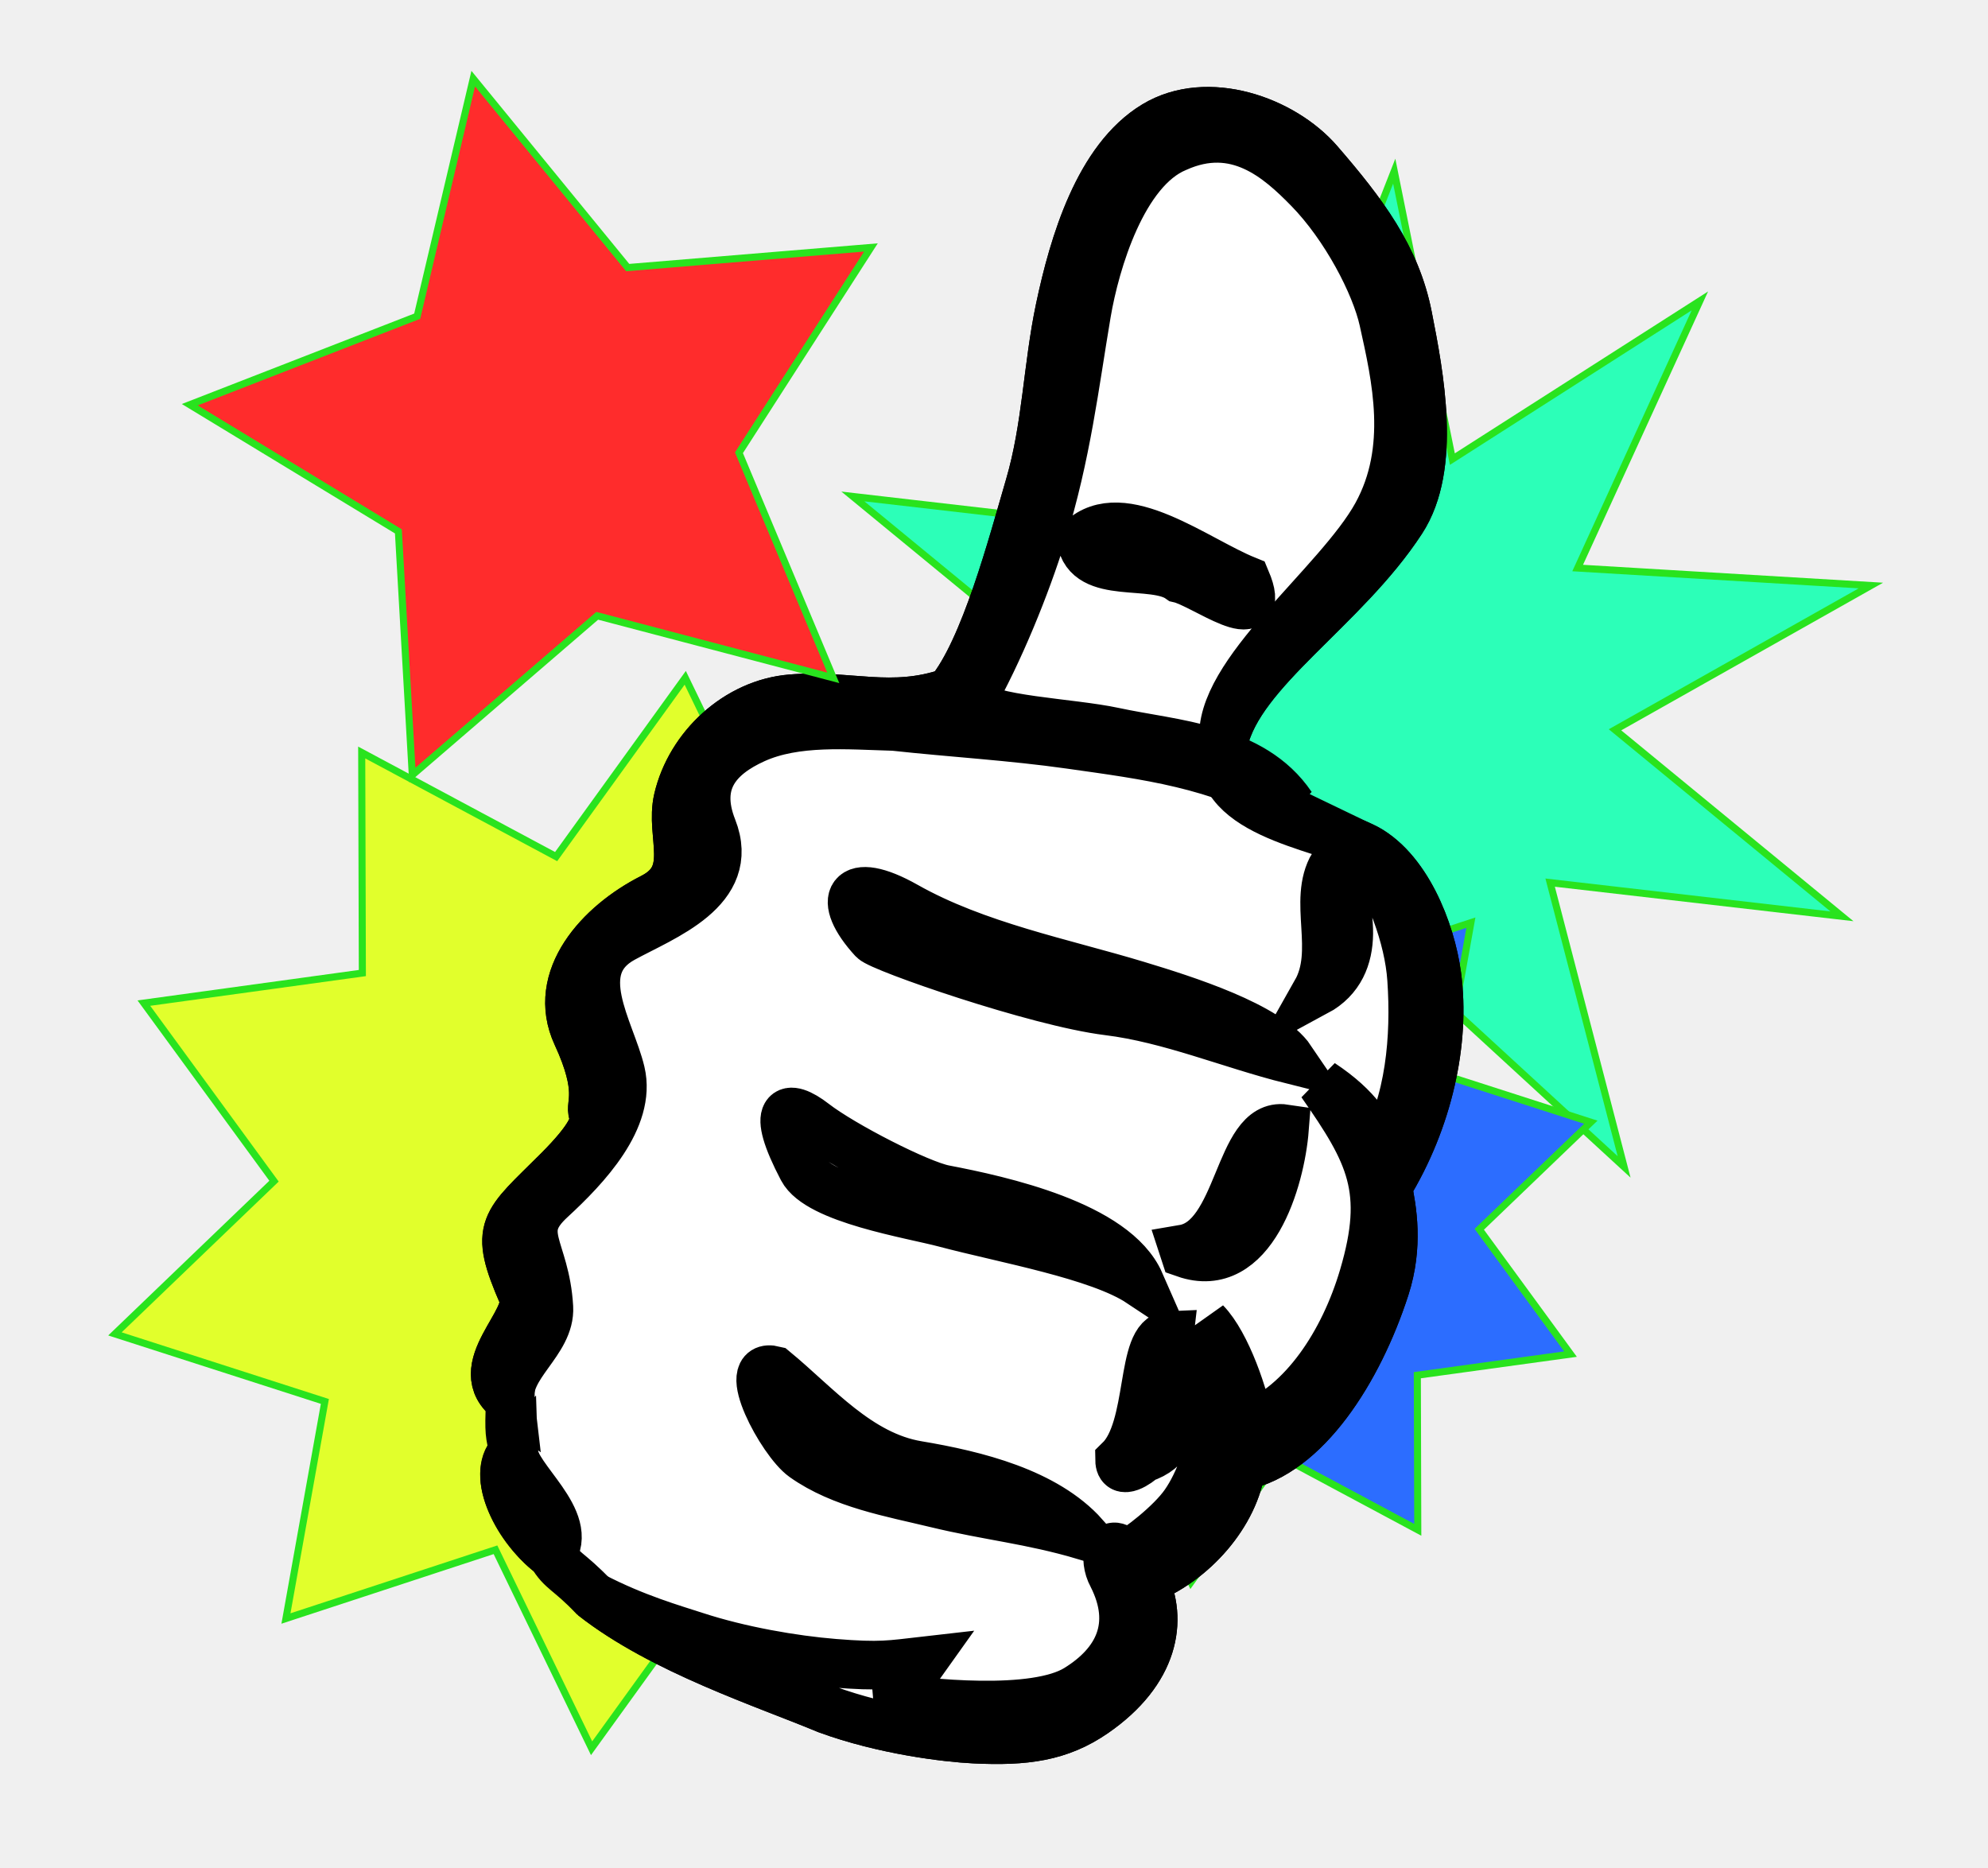
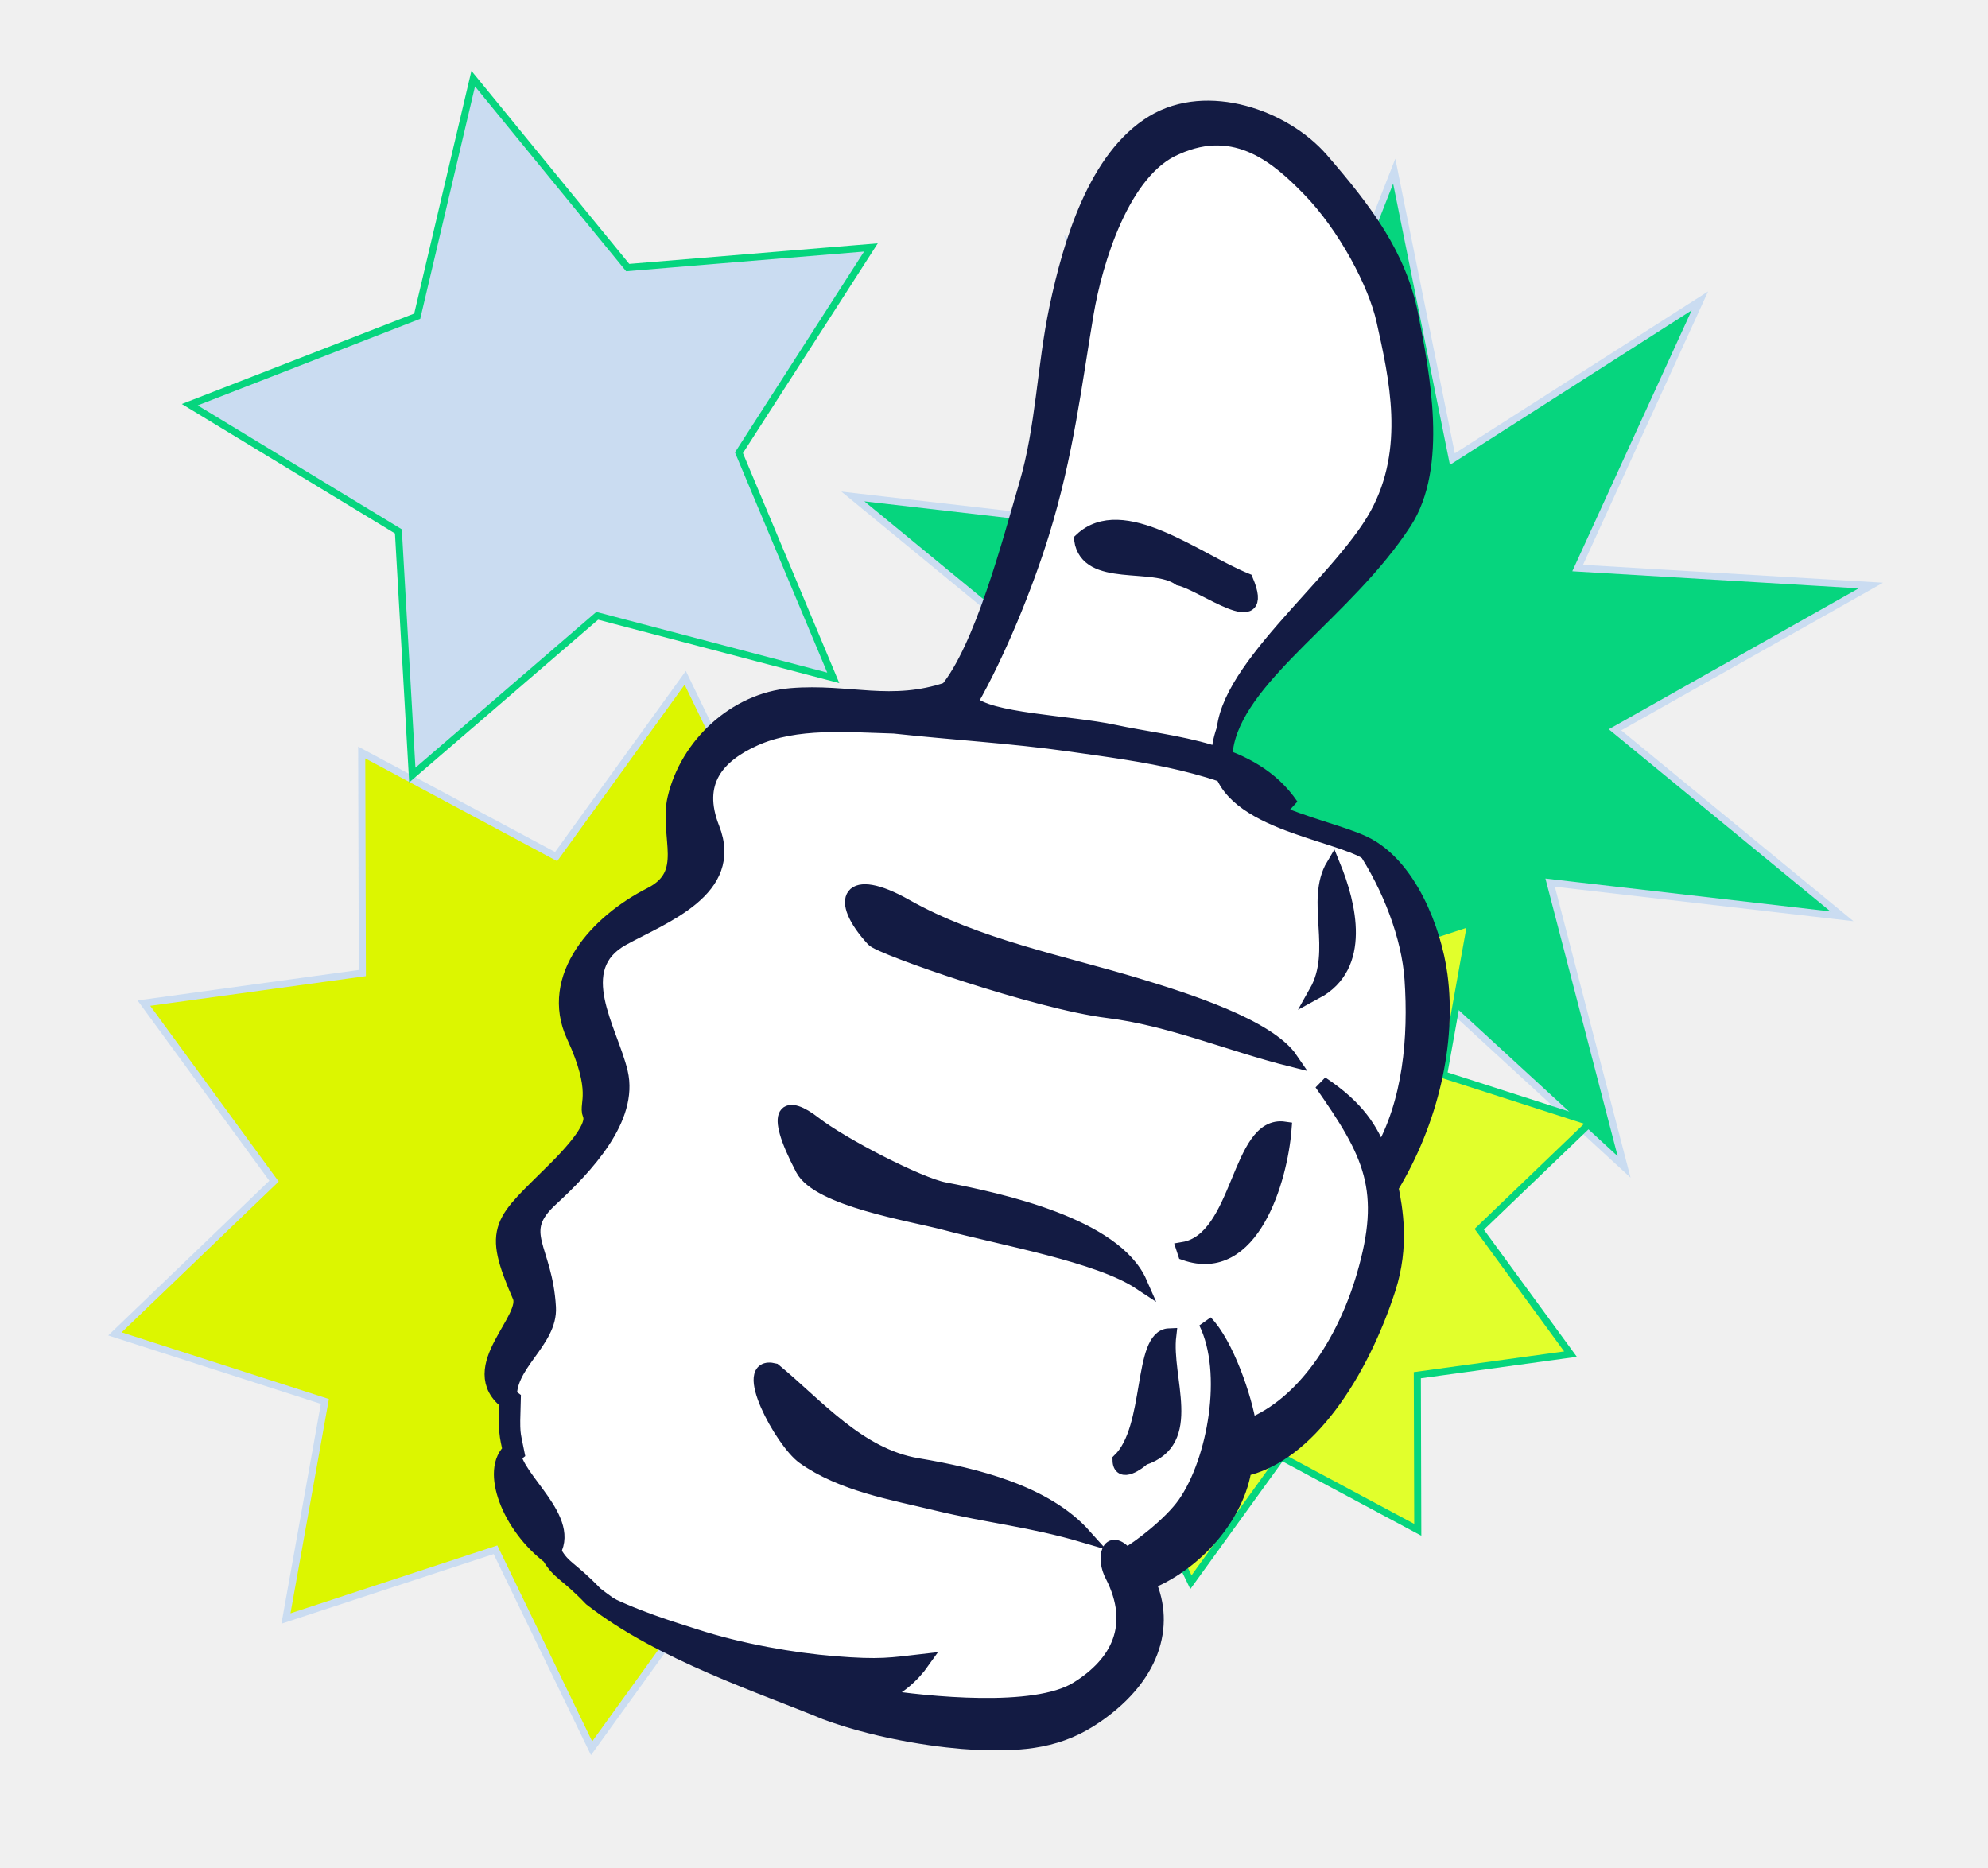
<svg xmlns="http://www.w3.org/2000/svg" width="281px" height="264px" viewBox="0 0 281 264" version="1.1">
  <defs />
  <g id="Page-1" stroke="none" stroke-width="1" fill="none" fill-rule="evenodd">
    <g id="well-done">
-       <polygon id="Star" stroke="#29E31E" fill="#2CFFB8" transform="translate(190.453, 99.8417) rotate(-13) translate(-190.453, -99.8417) " points="190.453 137.811 166.987 172.063 168.135 130.559 129.018 144.477 154.342 111.575 114.515 99.842 154.342 88.109 129.018 55.206 168.135 69.124 166.987 27.62 190.453 61.873 213.919 27.62 212.771 69.124 251.888 55.206 226.564 88.109 266.391 99.842 226.564 111.575 251.888 144.477 212.771 130.559 213.919 172.063" />
-       <polygon id="Star" stroke="#29E31E" fill="#E1FF2C" transform="translate(90.23837, 171.453) rotate(-13) translate(-90.23837, -171.453) " points="90.238 223.157 66.772 243.675 59.848 213.282 28.803 216.088 41.065 187.43 14.3 171.453 41.065 155.476 28.803 126.818 59.848 129.624 66.772 99.231 90.238 119.749 113.705 99.231 120.629 129.624 151.674 126.818 139.412 155.476 166.177 171.453 139.412 187.43 151.674 216.088 120.629 213.282 113.705 243.675" />
-       <polygon id="Star" stroke="#29E31E" fill="#2C6DFF" transform="translate(172.9787, 170.592) rotate(-13) translate(-172.9787, -170.592) " points="172.979 206.842 156.526 221.227 151.671 199.919 129.906 201.886 138.503 181.794 119.738 170.592 138.503 159.39 129.906 139.298 151.671 141.265 156.526 119.957 172.979 134.342 189.431 119.957 194.286 141.265 216.052 139.298 207.454 159.39 226.22 170.592 207.454 181.794 216.052 201.886 194.286 199.919 189.431 221.227" />
-       <g id="thumbs-up" transform="translate(47, 0)" stroke-width="6.87" stroke="#000000" fill="#FFFFFF">
+       <polygon id="Star" stroke="#CADCF1" fill="#06D57E" transform="translate(190.453, 99.8417) rotate(-13) translate(-190.453, -99.8417) " points="190.453 137.811 166.987 172.063 168.135 130.559 129.018 144.477 154.342 111.575 114.515 99.842 154.342 88.109 129.018 55.206 168.135 69.124 166.987 27.62 190.453 61.873 213.919 27.62 212.771 69.124 251.888 55.206 226.564 88.109 266.391 99.842 226.564 111.575 251.888 144.477 212.771 130.559 213.919 172.063" />
+       <polygon id="Star" stroke="#CADCF1" fill="#DCF600" transform="translate(90.23837, 171.453) rotate(-13) translate(-90.23837, -171.453) " points="90.238 223.157 66.772 243.675 59.848 213.282 28.803 216.088 41.065 187.43 14.3 171.453 41.065 155.476 28.803 126.818 59.848 129.624 66.772 99.231 90.238 119.749 113.705 99.231 120.629 129.624 151.674 126.818 139.412 155.476 166.177 171.453 139.412 187.43 151.674 216.088 120.629 213.282 113.705 243.675" />
+       <polygon id="Star" stroke="#06D57E" fill="#E1FF2C" transform="translate(172.9787, 170.592) rotate(-13) translate(-172.9787, -170.592) " points="172.979 206.842 156.526 221.227 151.671 199.919 129.906 201.886 138.503 181.794 119.738 170.592 138.503 159.39 129.906 139.298 151.671 141.265 156.526 119.957 172.979 134.342 189.431 119.957 194.286 141.265 216.052 139.298 207.454 159.39 226.22 170.592 207.454 181.794 216.052 201.886 194.286 199.919 189.431 221.227" />
+       <g id="thumbs-up" transform="translate(47, 0)" stroke="#131B43">
        <g id="Two-Thumbs-Up">
          <g id="Layer-1">
            <g id="svg_4">
              <g id="layer1" transform="translate(104.46, 131.8275) rotate(24.15) translate(-104.46, -131.8275) translate(42.46001, 15.8275)">
-                 <path d="M16.634,208.778 C18.537,213.405 18.389,212.872 20.053,215.213 C18.216,218.741 24.016,224.683 30.921,226.249 C33.146,227.852 33.932,227.319 38.678,229.245 C50.676,232.232 65.986,230.563 75.371,230.324 C83.89,229.729 92.39,227.077 96.084,225.634 C102.779,223.018 106.98,220.424 110.058,215.338 C115.428,206.467 113.58,199.324 108.81,195.377 C114.113,190.086 116.662,181.44 114.751,174.991 C122.286,169.663 124.33,155.91 122.989,143.65 C122.314,137.46 119.37,133.138 117.461,130.488 C118.867,119.502 116.524,108.345 111.613,100.409 C108.23,94.943 101.353,88.206 94.576,88.034 C87.802,87.863 72.582,92.652 70.577,82.526 C68.572,72.398 78.437,58.421 80.739,43.739 C82.155,34.711 74.679,24.048 69.739,17.064 C64.815,10.099 57.975,6.319 49.343,2.298 C42.238,-1.014 30.985,-0.079 26.051,7.037 C20.774,14.65 22.418,27.019 24.403,36.176 C26.195,44.452 29.559,52.251 30.731,60.78 C31.882,69.146 34.449,84.51 32.353,92.049 C25.967,98.007 19.466,98.094 12.308,102.044 C5.589,105.753 2.081,114.103 3.517,121.521 C4.533,126.774 10.27,130.301 5.876,135.734 C0.631,142.217 -2.558,151.998 4.087,157.772 C10.733,163.545 9.735,166.046 10.725,166.97 C11.717,167.893 11.914,170.147 9.533,176.402 C5.69,186.502 4.351,187.325 12.181,194.47 C15.089,197.124 9.158,207.245 16.634,208.778 L16.634,208.778 Z" id="path3128" />
-                 <path d="M75.371,230.324 C65.986,230.563 50.676,232.232 38.678,229.245 C45.328,229.648 51.056,228.803 54.101,228.482 C60.79,227.775 68.178,225.876 73.629,223.944 C79.808,221.756 81.014,220.86 84.971,218.515 C84.462,221.121 83.23,223.813 81.273,225.618 C87.998,223.767 102.46,219.003 106.406,213.215 C110.245,207.584 110.583,201.533 104.433,196.58 C102.21,194.9 101.519,191.445 105.049,193.059 C106.19,191.586 108.957,186.548 109.613,183.079 C110.987,175.829 107.933,163.533 101.832,158.497 C105.772,160.049 111.294,165.989 113.445,169.309 C119.154,163.42 120.842,153.187 119.523,143.438 C117.809,130.777 113.384,127.229 102.933,120.986 C109.157,122.013 112.087,124.175 114.63,126.627 C115.482,118.314 112.425,109.602 108.543,102.322 C105.722,97.034 100.38,91.687 94.576,88.034 C101.353,88.206 108.23,94.943 111.613,100.409 C116.524,108.345 118.867,119.502 117.461,130.488 C119.37,133.138 122.314,137.46 122.989,143.65 C124.33,155.91 122.286,169.663 114.751,174.991 C116.662,181.44 114.113,190.086 108.81,195.377 C113.58,199.324 115.428,206.467 110.058,215.338 C106.98,220.424 102.779,223.018 96.084,225.634 C92.39,227.077 83.89,229.729 75.371,230.324 L75.371,230.324 Z M10.725,166.97 C9.735,166.046 10.733,163.545 4.087,157.772 C-2.558,151.998 0.631,142.217 5.876,135.734 C10.27,130.301 4.533,126.773 3.517,121.521 C2.081,114.103 5.589,105.753 12.308,102.044 C19.466,98.094 25.967,98.007 32.353,92.049 C34.449,84.51 31.882,69.146 30.731,60.78 C29.559,52.251 26.195,44.452 24.403,36.176 C22.418,27.019 20.774,14.65 26.051,7.037 C30.985,-0.079 42.238,-1.014 49.343,2.298 C57.975,6.319 64.815,10.099 69.739,17.064 C74.679,24.048 82.155,34.711 80.739,43.739 C78.437,58.421 68.572,72.398 70.577,82.526 C65.75,74.291 76.268,55.647 77.189,44.429 C78.045,33.885 71.714,25.568 66.831,19.006 C63.696,14.79 56.474,9.08 49.586,6.369 C43.953,4.149 36.329,1.711 30.133,8.69 C24.492,14.673 26.288,28.137 28.13,35.24 C30.684,45.089 33.716,54.598 35.134,66.329 C36.05,73.893 36.428,84.036 35.655,92.049 C38.852,93.474 49.664,88.95 55.868,87.63 C64.308,85.836 74.584,81.662 83.024,86.882 C70.823,85.862 61.596,88.743 50.882,91.831 C42.891,94.134 35.055,97.123 27.186,99.668 C21.152,102.173 14.17,104.55 9.921,109.35 C6.106,113.663 4.626,118.382 9.652,123.291 C16.355,129.838 8.412,137.488 4.48,142.683 C-0.803,149.661 8.2,155.189 11.935,160.077 C16.012,165.41 12.944,174.291 10.277,180.501 C7.516,186.932 12.316,186.952 16.248,194.531 C18.516,198.901 14.067,204.489 16.634,208.778 C9.158,207.245 15.089,197.124 12.181,194.47 C4.351,187.325 5.69,186.502 9.533,176.402 C11.914,170.147 11.717,167.893 10.725,166.97 L10.725,166.97 Z M30.921,226.249 C26.803,225.525 18.08,220.279 20.053,215.213 C21.717,218.616 32.056,220.398 30.921,226.249 L30.921,226.249 Z M57.781,199.139 C54.069,198.4 43.86,190.551 48.966,189.634 C56.482,191.697 64.765,195.722 72.922,193.592 C81.069,191.465 90.997,189.679 98.514,193.025 C90.575,194.103 85.154,196.028 77.482,197.457 C71.284,198.61 64.25,200.431 57.781,199.139 L57.781,199.139 Z M98.696,181.242 C101.095,175.179 94.137,164.146 97.886,162.29 C99.732,168.205 107.509,174.355 101.626,179.66 C101.317,180.453 99.673,183.341 98.696,181.242 L98.696,181.242 Z M40.956,162.029 C33.134,155.881 35.166,154.325 39.807,155.457 C44.743,156.658 56.906,157.288 60.439,156.454 C68.349,154.583 84.49,151.213 91.076,157.177 C84.153,156.033 71.054,159.367 62.426,160.774 C57.611,161.561 44.785,165.039 40.956,162.029 L40.956,162.029 Z M94.727,150.327 C101.509,145.791 94.366,130.765 100.804,128.96 C103.254,135.797 105.19,149.951 95.159,150.803 L94.727,150.327 L94.727,150.327 L94.727,150.327 Z M36.814,128.355 C29.667,125.281 29.834,121.289 39.076,122.148 C50.505,123.21 62.561,120.376 73.459,118.98 C80.538,118.073 92.768,116.644 97.666,119.67 C88.86,121.232 79.643,121.4 71.243,123.989 C61.517,126.984 38.298,128.993 36.814,128.355 L36.814,128.355 Z M91.853,92.168 C96.234,96.338 101.668,103.366 96.977,109.491 C97.601,102.764 91.181,97.979 91.853,92.168 Z M40.526,64.774 C43.606,57.367 56.515,60.72 64.133,60.443 C70.232,66.141 58.797,63.412 55.442,64.092 C50.947,63.204 43.701,69.691 40.526,64.774 L40.526,64.774 Z" id="path8092" />
+                 <path d="M16.634,208.778 C18.537,213.405 18.389,212.872 20.053,215.213 C18.216,218.741 24.016,224.683 30.921,226.249 C33.146,227.852 33.932,227.319 38.678,229.245 C50.676,232.232 65.986,230.563 75.371,230.324 C83.89,229.729 92.39,227.077 96.084,225.634 C102.779,223.018 106.98,220.424 110.058,215.338 C115.428,206.467 113.58,199.324 108.81,195.377 C114.113,190.086 116.662,181.44 114.751,174.991 C122.286,169.663 124.33,155.91 122.989,143.65 C122.314,137.46 119.37,133.138 117.461,130.488 C118.867,119.502 116.524,108.345 111.613,100.409 C108.23,94.943 101.353,88.206 94.576,88.034 C87.802,87.863 72.582,92.652 70.577,82.526 C68.572,72.398 78.437,58.421 80.739,43.739 C82.155,34.711 74.679,24.048 69.739,17.064 C64.815,10.099 57.975,6.319 49.343,2.298 C42.238,-1.014 30.985,-0.079 26.051,7.037 C20.774,14.65 22.418,27.019 24.403,36.176 C26.195,44.452 29.559,52.251 30.731,60.78 C31.882,69.146 34.449,84.51 32.353,92.049 C25.967,98.007 19.466,98.094 12.308,102.044 C5.589,105.753 2.081,114.103 3.517,121.521 C4.533,126.774 10.27,130.301 5.876,135.734 C0.631,142.217 -2.558,151.998 4.087,157.772 C10.733,163.545 9.735,166.046 10.725,166.97 C11.717,167.893 11.914,170.147 9.533,176.402 C5.69,186.502 4.351,187.325 12.181,194.47 C15.089,197.124 9.158,207.245 16.634,208.778 L16.634,208.778 Z" id="path3128" stroke-width="3" fill="#FFFFFF" />
+                 <path d="M75.371,230.324 C65.986,230.563 50.676,232.232 38.678,229.245 C45.328,229.648 51.056,228.803 54.101,228.482 C60.79,227.775 68.178,225.876 73.629,223.944 C79.808,221.756 81.014,220.86 84.971,218.515 C84.462,221.121 83.23,223.813 81.273,225.618 C87.998,223.767 102.46,219.003 106.406,213.215 C110.245,207.584 110.583,201.533 104.433,196.58 C102.21,194.9 101.519,191.445 105.049,193.059 C106.19,191.586 108.957,186.548 109.613,183.079 C110.987,175.829 107.933,163.533 101.832,158.497 C105.772,160.049 111.294,165.989 113.445,169.309 C119.154,163.42 120.842,153.187 119.523,143.438 C117.809,130.777 113.384,127.229 102.933,120.986 C109.157,122.013 112.087,124.175 114.63,126.627 C115.482,118.314 112.425,109.602 108.543,102.322 C105.722,97.034 100.38,91.687 94.576,88.034 C101.353,88.206 108.23,94.943 111.613,100.409 C116.524,108.345 118.867,119.502 117.461,130.488 C119.37,133.138 122.314,137.46 122.989,143.65 C124.33,155.91 122.286,169.663 114.751,174.991 C116.662,181.44 114.113,190.086 108.81,195.377 C113.58,199.324 115.428,206.467 110.058,215.338 C106.98,220.424 102.779,223.018 96.084,225.634 C92.39,227.077 83.89,229.729 75.371,230.324 L75.371,230.324 Z M10.725,166.97 C9.735,166.046 10.733,163.545 4.087,157.772 C-2.558,151.998 0.631,142.217 5.876,135.734 C10.27,130.301 4.533,126.773 3.517,121.521 C2.081,114.103 5.589,105.753 12.308,102.044 C19.466,98.094 25.967,98.007 32.353,92.049 C34.449,84.51 31.882,69.146 30.731,60.78 C29.559,52.251 26.195,44.452 24.403,36.176 C22.418,27.019 20.774,14.65 26.051,7.037 C30.985,-0.079 42.238,-1.014 49.343,2.298 C57.975,6.319 64.815,10.099 69.739,17.064 C74.679,24.048 82.155,34.711 80.739,43.739 C78.437,58.421 68.572,72.398 70.577,82.526 C65.75,74.291 76.268,55.647 77.189,44.429 C78.045,33.885 71.714,25.568 66.831,19.006 C63.696,14.79 56.474,9.08 49.586,6.369 C43.953,4.149 36.329,1.711 30.133,8.69 C24.492,14.673 26.288,28.137 28.13,35.24 C30.684,45.089 33.716,54.598 35.134,66.329 C36.05,73.893 36.428,84.036 35.655,92.049 C38.852,93.474 49.664,88.95 55.868,87.63 C64.308,85.836 74.584,81.662 83.024,86.882 C70.823,85.862 61.596,88.743 50.882,91.831 C42.891,94.134 35.055,97.123 27.186,99.668 C21.152,102.173 14.17,104.55 9.921,109.35 C6.106,113.663 4.626,118.382 9.652,123.291 C16.355,129.838 8.412,137.488 4.48,142.683 C-0.803,149.661 8.2,155.189 11.935,160.077 C16.012,165.41 12.944,174.291 10.277,180.501 C7.516,186.932 12.316,186.952 16.248,194.531 C18.516,198.901 14.067,204.489 16.634,208.778 C9.158,207.245 15.089,197.124 12.181,194.47 C4.351,187.325 5.69,186.502 9.533,176.402 C11.914,170.147 11.717,167.893 10.725,166.97 L10.725,166.97 Z M30.921,226.249 C26.803,225.525 18.08,220.279 20.053,215.213 C21.717,218.616 32.056,220.398 30.921,226.249 L30.921,226.249 Z M57.781,199.139 C54.069,198.4 43.86,190.551 48.966,189.634 C56.482,191.697 64.765,195.722 72.922,193.592 C81.069,191.465 90.997,189.679 98.514,193.025 C90.575,194.103 85.154,196.028 77.482,197.457 C71.284,198.61 64.25,200.431 57.781,199.139 L57.781,199.139 Z M98.696,181.242 C101.095,175.179 94.137,164.146 97.886,162.29 C99.732,168.205 107.509,174.355 101.626,179.66 C101.317,180.453 99.673,183.341 98.696,181.242 L98.696,181.242 Z M40.956,162.029 C33.134,155.881 35.166,154.325 39.807,155.457 C44.743,156.658 56.906,157.288 60.439,156.454 C68.349,154.583 84.49,151.213 91.076,157.177 C84.153,156.033 71.054,159.367 62.426,160.774 C57.611,161.561 44.785,165.039 40.956,162.029 L40.956,162.029 Z M94.727,150.327 C101.509,145.791 94.366,130.765 100.804,128.96 C103.254,135.797 105.19,149.951 95.159,150.803 L94.727,150.327 L94.727,150.327 L94.727,150.327 Z M36.814,128.355 C29.667,125.281 29.834,121.289 39.076,122.148 C50.505,123.21 62.561,120.376 73.459,118.98 C80.538,118.073 92.768,116.644 97.666,119.67 C88.86,121.232 79.643,121.4 71.243,123.989 C61.517,126.984 38.298,128.993 36.814,128.355 L36.814,128.355 Z M91.853,92.168 C96.234,96.338 101.668,103.366 96.977,109.491 C97.601,102.764 91.181,97.979 91.853,92.168 Z M40.526,64.774 C43.606,57.367 56.515,60.72 64.133,60.443 C70.232,66.141 58.797,63.412 55.442,64.092 C50.947,63.204 43.701,69.691 40.526,64.774 L40.526,64.774 Z" id="path8092" stroke-width="2" fill="#131B43" />
              </g>
            </g>
          </g>
        </g>
      </g>
-       <polygon id="Star" stroke="#29E31E" fill="#FF2C2C" transform="translate(77.4595, 56.89658) rotate(-13) translate(-77.4595, -56.89658) " points="77.459 87.831 46.925 103.884 52.757 69.883 28.054 45.804 62.192 40.844 77.459 9.909 92.727 40.844 126.865 45.804 102.162 69.883 107.994 103.884" />
+       <polygon id="Star" stroke="#06D57E" fill="#CADCF1" transform="translate(77.4595, 56.89658) rotate(-13) translate(-77.4595, -56.89658) " points="77.459 87.831 46.925 103.884 52.757 69.883 28.054 45.804 62.192 40.844 77.459 9.909 92.727 40.844 126.865 45.804 102.162 69.883 107.994 103.884" />
    </g>
  </g>
</svg>
